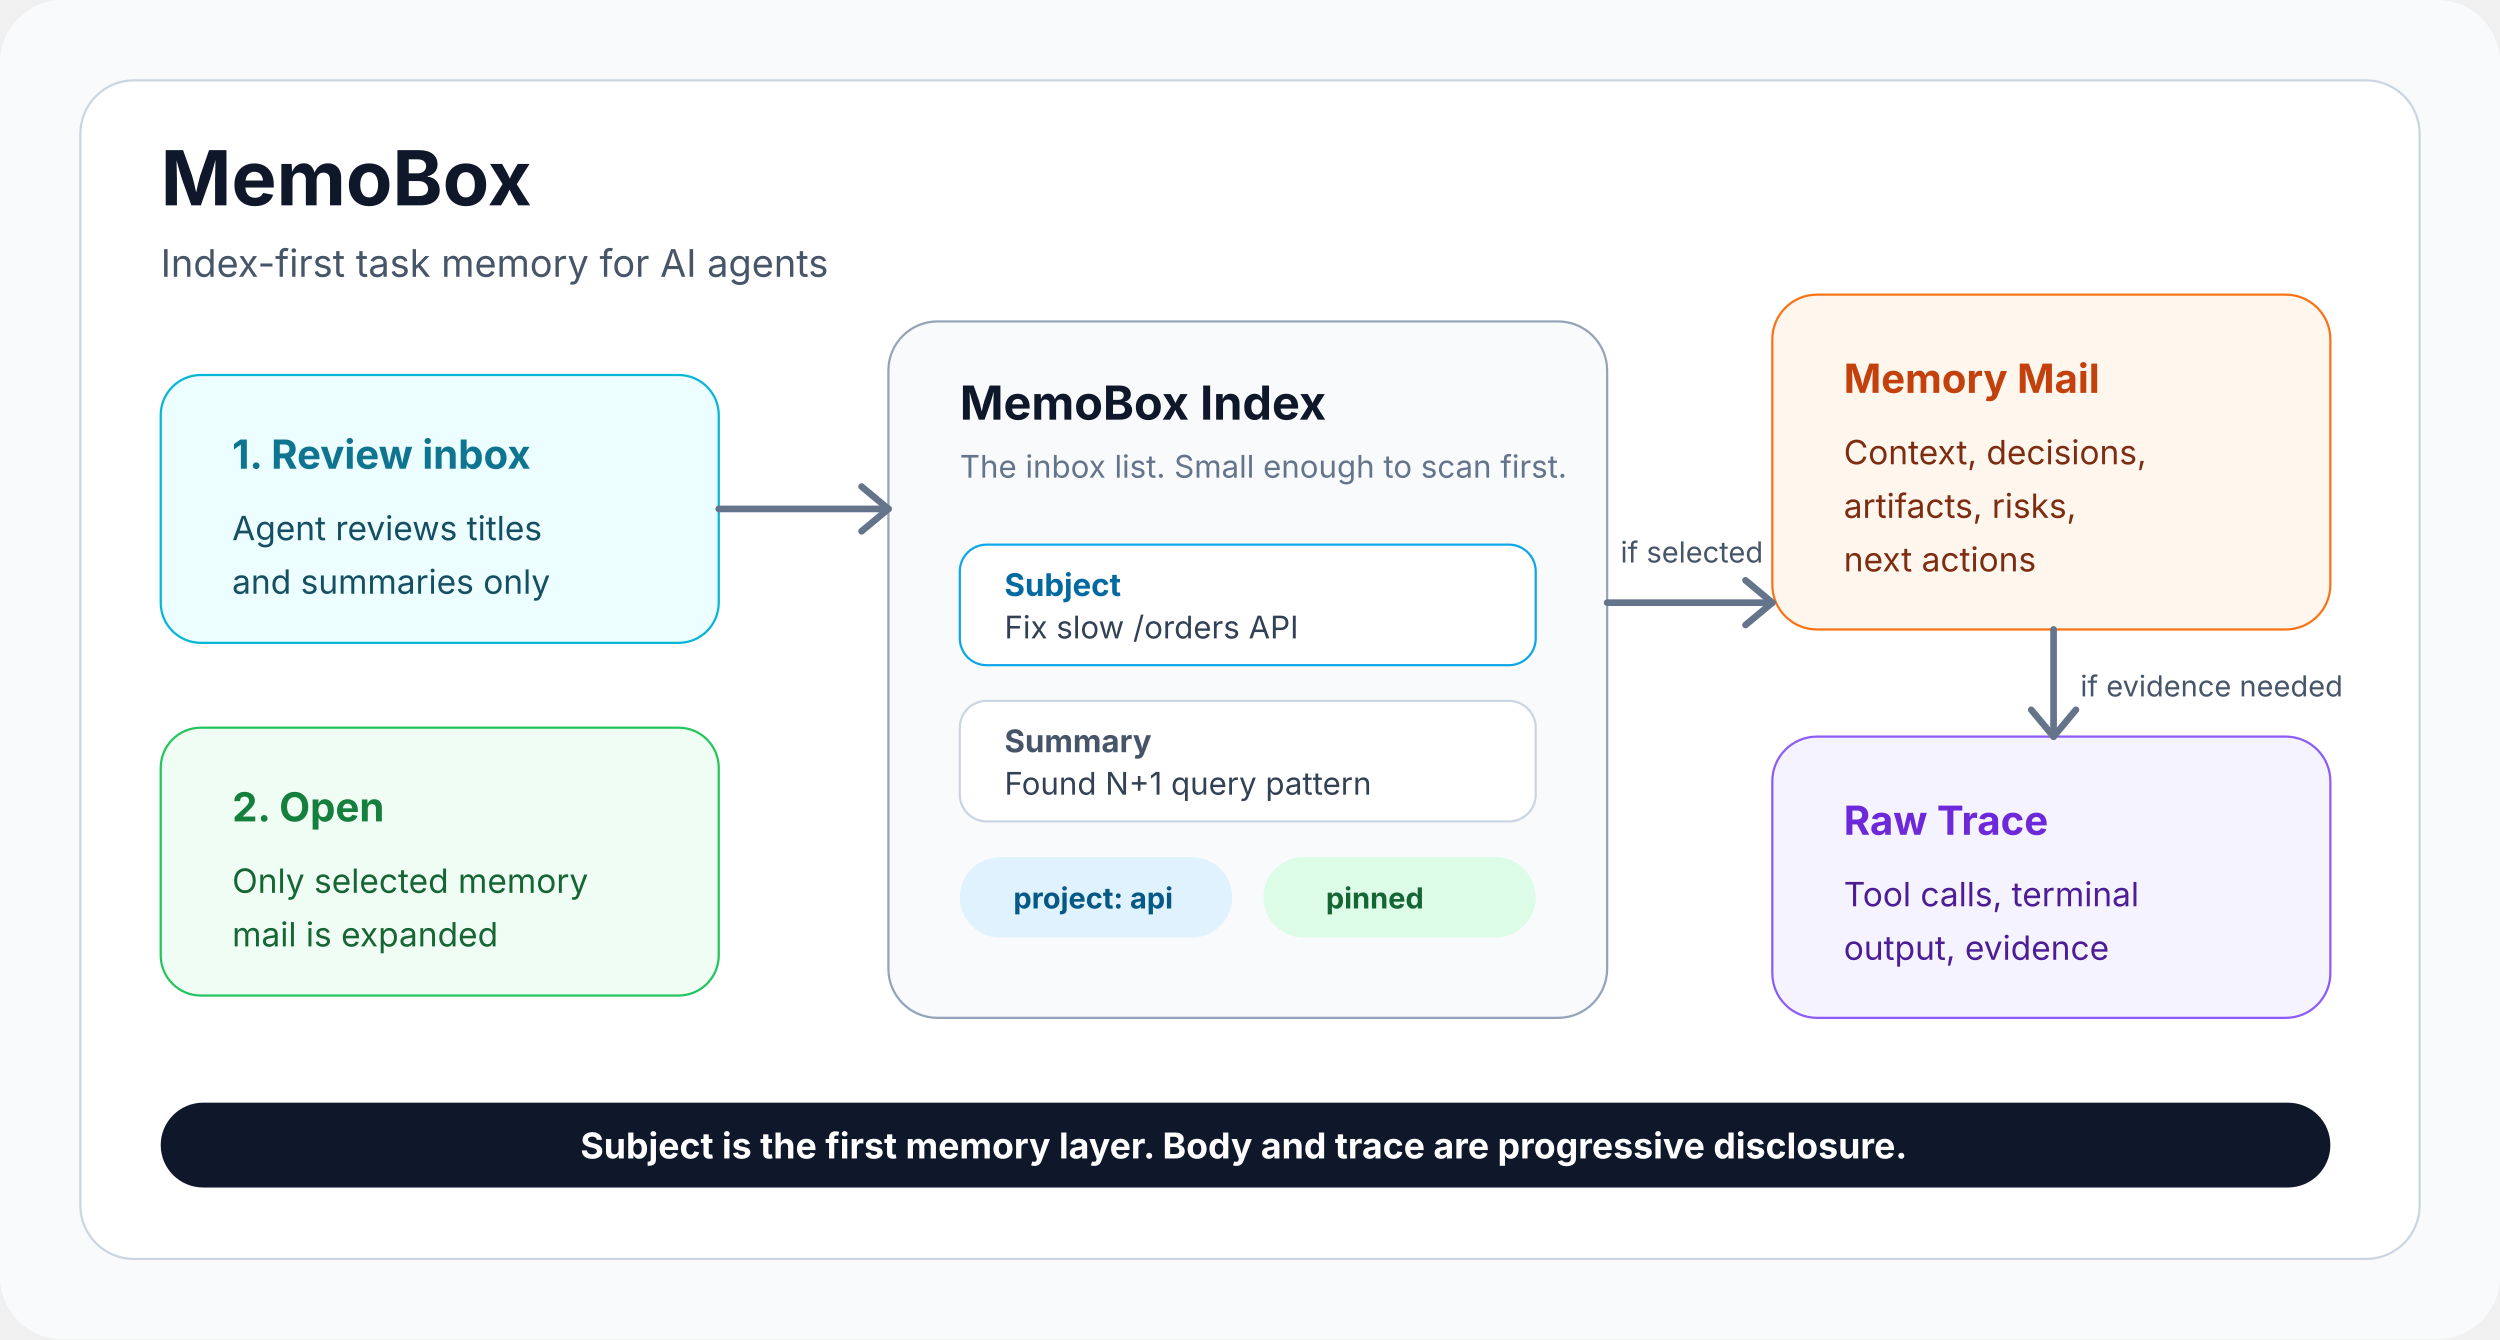
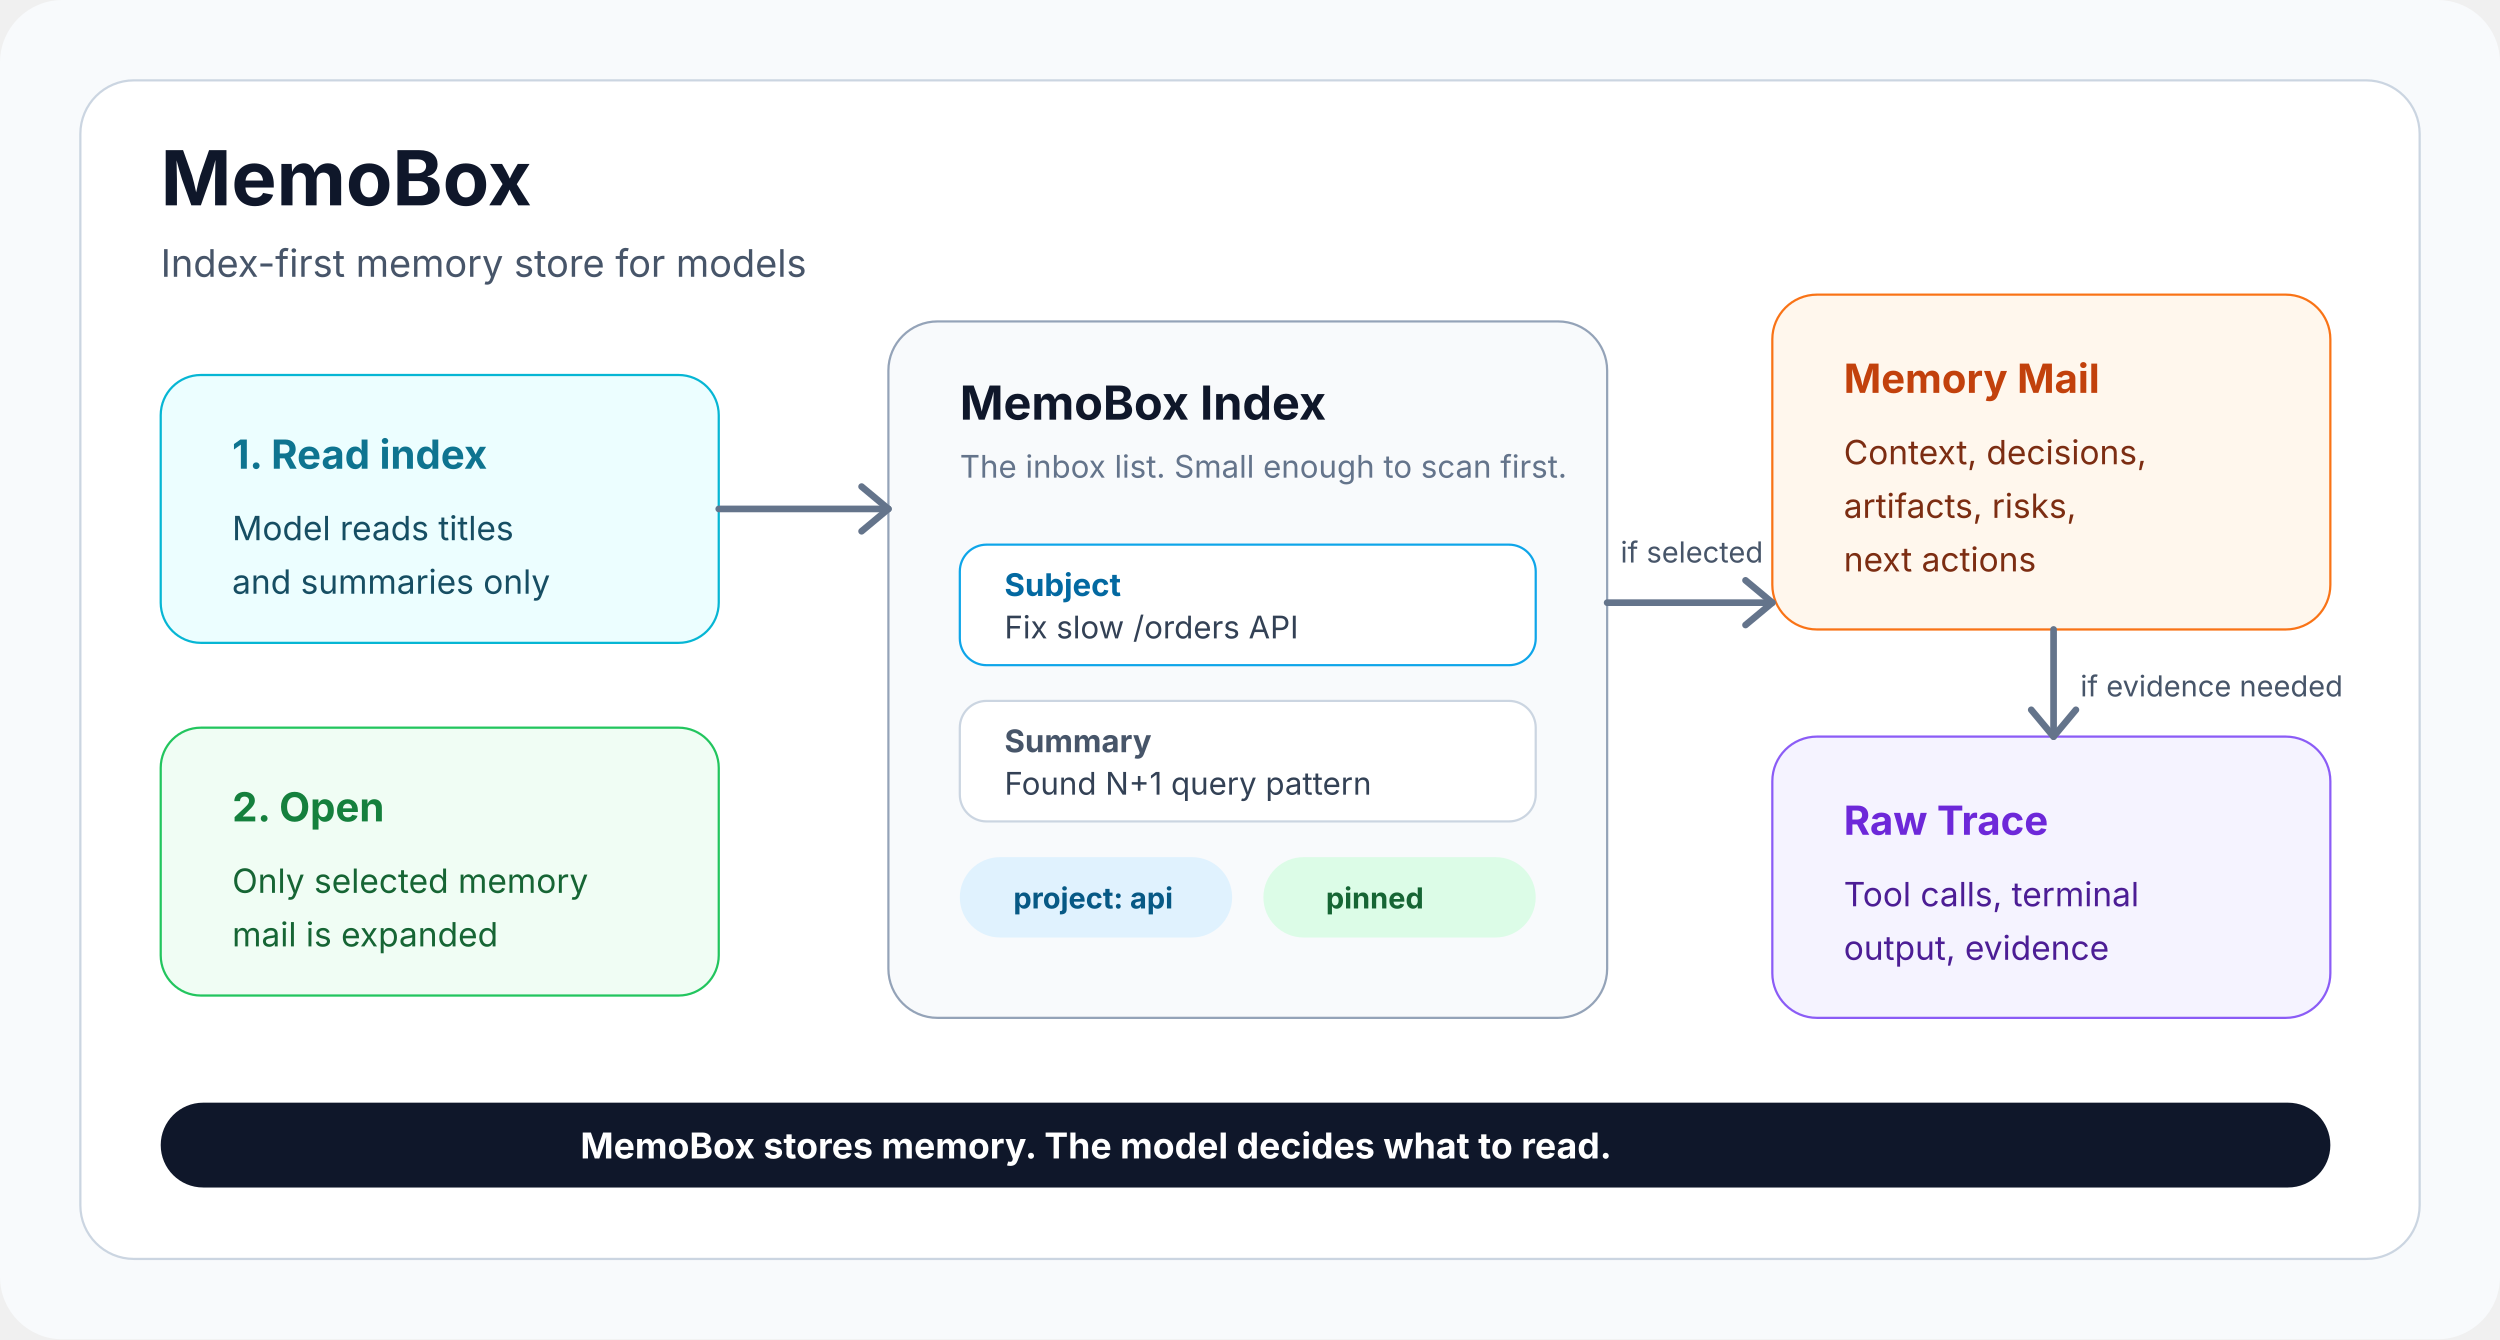
<svg xmlns="http://www.w3.org/2000/svg" width="1120" height="600" viewBox="0 0 1120 600" fill="none" role="img" aria-labelledby="title desc">
  <rect width="1120" height="600" rx="28" fill="#F8FAFC" />
  <rect x="36" y="36" width="1048" height="528" rx="24" fill="white" stroke="#CBD5E1" />
  <text x="72" y="92" fill="#0F172A" font-family="Inter, ui-sans-serif, system-ui, -apple-system, BlinkMacSystemFont, Segoe UI, sans-serif" font-size="34" font-weight="750">MemoBox</text>
-   <text x="72" y="124" fill="#475569" font-family="Inter, ui-sans-serif, system-ui, -apple-system, BlinkMacSystemFont, Segoe UI, sans-serif" font-size="17">Index-first task memory for AI agents</text>
+   <text x="72" y="124" fill="#475569" font-family="Inter, ui-sans-serif, system-ui, -apple-system, BlinkMacSystemFont, Segoe UI, sans-serif" font-size="17">Index-first memory store for models</text>
  <rect x="72" y="168" width="250" height="120" rx="18" fill="#ECFEFF" stroke="#06B6D4" />
-   <text x="104" y="210" fill="#0E7490" font-family="Inter, ui-sans-serif, system-ui, -apple-system, BlinkMacSystemFont, Segoe UI, sans-serif" font-size="18" font-weight="700">1. Review inbox</text>
-   <text x="104" y="242" fill="#164E63" font-family="Inter, ui-sans-serif, system-ui, -apple-system, BlinkMacSystemFont, Segoe UI, sans-serif" font-size="15">Agent reviews titles</text>
+   <text x="104" y="210" fill="#0E7490" font-family="Inter, ui-sans-serif, system-ui, -apple-system, BlinkMacSystemFont, Segoe UI, sans-serif" font-size="18" font-weight="700">1. Read index</text>
+   <text x="104" y="242" fill="#164E63" font-family="Inter, ui-sans-serif, system-ui, -apple-system, BlinkMacSystemFont, Segoe UI, sans-serif" font-size="15">Model reads titles</text>
  <text x="104" y="266" fill="#164E63" font-family="Inter, ui-sans-serif, system-ui, -apple-system, BlinkMacSystemFont, Segoe UI, sans-serif" font-size="15">and summaries only</text>
  <rect x="72" y="326" width="250" height="120" rx="18" fill="#F0FDF4" stroke="#22C55E" />
  <text x="104" y="368" fill="#15803D" font-family="Inter, ui-sans-serif, system-ui, -apple-system, BlinkMacSystemFont, Segoe UI, sans-serif" font-size="18" font-weight="700">2. Open</text>
  <text x="104" y="400" fill="#166534" font-family="Inter, ui-sans-serif, system-ui, -apple-system, BlinkMacSystemFont, Segoe UI, sans-serif" font-size="15">Only selected memory</text>
  <text x="104" y="424" fill="#166534" font-family="Inter, ui-sans-serif, system-ui, -apple-system, BlinkMacSystemFont, Segoe UI, sans-serif" font-size="15">mail is expanded</text>
  <rect x="398" y="144" width="322" height="312" rx="22" fill="#F8FAFC" stroke="#94A3B8" />
  <text x="430" y="188" fill="#0F172A" font-family="Inter, ui-sans-serif, system-ui, -apple-system, BlinkMacSystemFont, Segoe UI, sans-serif" font-size="21" font-weight="750">MemoBox Index</text>
  <text x="430" y="214" fill="#64748B" font-family="Inter, ui-sans-serif, system-ui, -apple-system, BlinkMacSystemFont, Segoe UI, sans-serif" font-size="14">The inbox list. Small enough to scan first.</text>
  <rect x="430" y="244" width="258" height="54" rx="12" fill="white" stroke="#0EA5E9" />
  <text x="450" y="267" fill="#0369A1" font-family="Inter, ui-sans-serif, system-ui, -apple-system, BlinkMacSystemFont, Segoe UI, sans-serif" font-size="14" font-weight="700">Subject</text>
  <text x="450" y="286" fill="#334155" font-family="Inter, ui-sans-serif, system-ui, -apple-system, BlinkMacSystemFont, Segoe UI, sans-serif" font-size="14">Fix slow /orders API</text>
  <rect x="430" y="314" width="258" height="54" rx="12" fill="white" stroke="#CBD5E1" />
  <text x="450" y="337" fill="#475569" font-family="Inter, ui-sans-serif, system-ui, -apple-system, BlinkMacSystemFont, Segoe UI, sans-serif" font-size="14" font-weight="700">Summary</text>
  <text x="450" y="356" fill="#334155" font-family="Inter, ui-sans-serif, system-ui, -apple-system, BlinkMacSystemFont, Segoe UI, sans-serif" font-size="14">Found N+1 query pattern</text>
  <rect x="430" y="384" width="122" height="36" rx="18" fill="#E0F2FE" />
  <text x="454" y="407" fill="#075985" font-family="Inter, ui-sans-serif, system-ui, -apple-system, BlinkMacSystemFont, Segoe UI, sans-serif" font-size="13" font-weight="650">project: api</text>
  <rect x="566" y="384" width="122" height="36" rx="18" fill="#DCFCE7" />
  <text x="594" y="407" fill="#166534" font-family="Inter, ui-sans-serif, system-ui, -apple-system, BlinkMacSystemFont, Segoe UI, sans-serif" font-size="13" font-weight="650">pinned</text>
  <rect x="794" y="132" width="250" height="150" rx="20" fill="#FFF7ED" stroke="#F97316" />
  <text x="826" y="176" fill="#C2410C" font-family="Inter, ui-sans-serif, system-ui, -apple-system, BlinkMacSystemFont, Segoe UI, sans-serif" font-size="18" font-weight="750">Memory Mail</text>
  <text x="826" y="208" fill="#7C2D12" font-family="Inter, ui-sans-serif, system-ui, -apple-system, BlinkMacSystemFont, Segoe UI, sans-serif" font-size="15">Context, decisions,</text>
  <text x="826" y="232" fill="#7C2D12" font-family="Inter, ui-sans-serif, system-ui, -apple-system, BlinkMacSystemFont, Segoe UI, sans-serif" font-size="15">artifacts, risks,</text>
  <text x="826" y="256" fill="#7C2D12" font-family="Inter, ui-sans-serif, system-ui, -apple-system, BlinkMacSystemFont, Segoe UI, sans-serif" font-size="15">next actions</text>
  <rect x="794" y="330" width="250" height="126" rx="20" fill="#F5F3FF" stroke="#8B5CF6" />
  <text x="826" y="374" fill="#6D28D9" font-family="Inter, ui-sans-serif, system-ui, -apple-system, BlinkMacSystemFont, Segoe UI, sans-serif" font-size="18" font-weight="750">Raw Trace</text>
  <text x="826" y="406" fill="#4C1D95" font-family="Inter, ui-sans-serif, system-ui, -apple-system, BlinkMacSystemFont, Segoe UI, sans-serif" font-size="15">Tool calls, terminal</text>
  <text x="826" y="430" fill="#4C1D95" font-family="Inter, ui-sans-serif, system-ui, -apple-system, BlinkMacSystemFont, Segoe UI, sans-serif" font-size="15">output, evidence</text>
  <path d="M322 228H398" stroke="#64748B" stroke-width="3" stroke-linecap="round" />
  <path d="M386 218L398 228L386 238" stroke="#64748B" stroke-width="3" stroke-linecap="round" stroke-linejoin="round" />
  <path d="M720 270H794" stroke="#64748B" stroke-width="3" stroke-linecap="round" />
  <path d="M782 260L794 270L782 280" stroke="#64748B" stroke-width="3" stroke-linecap="round" stroke-linejoin="round" />
  <text x="726" y="252" fill="#475569" font-family="Inter, ui-sans-serif, system-ui, -apple-system, BlinkMacSystemFont, Segoe UI, sans-serif" font-size="13">if selected</text>
  <path d="M920 282V330" stroke="#64748B" stroke-width="3" stroke-linecap="round" />
  <path d="M910 318L920 330L930 318" stroke="#64748B" stroke-width="3" stroke-linecap="round" stroke-linejoin="round" />
  <text x="932" y="312" fill="#475569" font-family="Inter, ui-sans-serif, system-ui, -apple-system, BlinkMacSystemFont, Segoe UI, sans-serif" font-size="13">if evidence needed</text>
  <rect x="72" y="494" width="972" height="38" rx="19" fill="#0F172A" />
-   <text x="260" y="519" fill="white" font-family="Inter, ui-sans-serif, system-ui, -apple-system, BlinkMacSystemFont, Segoe UI, sans-serif" font-size="16" font-weight="700">Subject is the first memory layer. Body and trace are progressive disclosure.</text>
+   <text x="260" y="519" fill="white" font-family="Inter, ui-sans-serif, system-ui, -apple-system, BlinkMacSystemFont, Segoe UI, sans-serif" font-size="16" font-weight="700">MemoBox stores memory. The model decides what to read.</text>
</svg>
